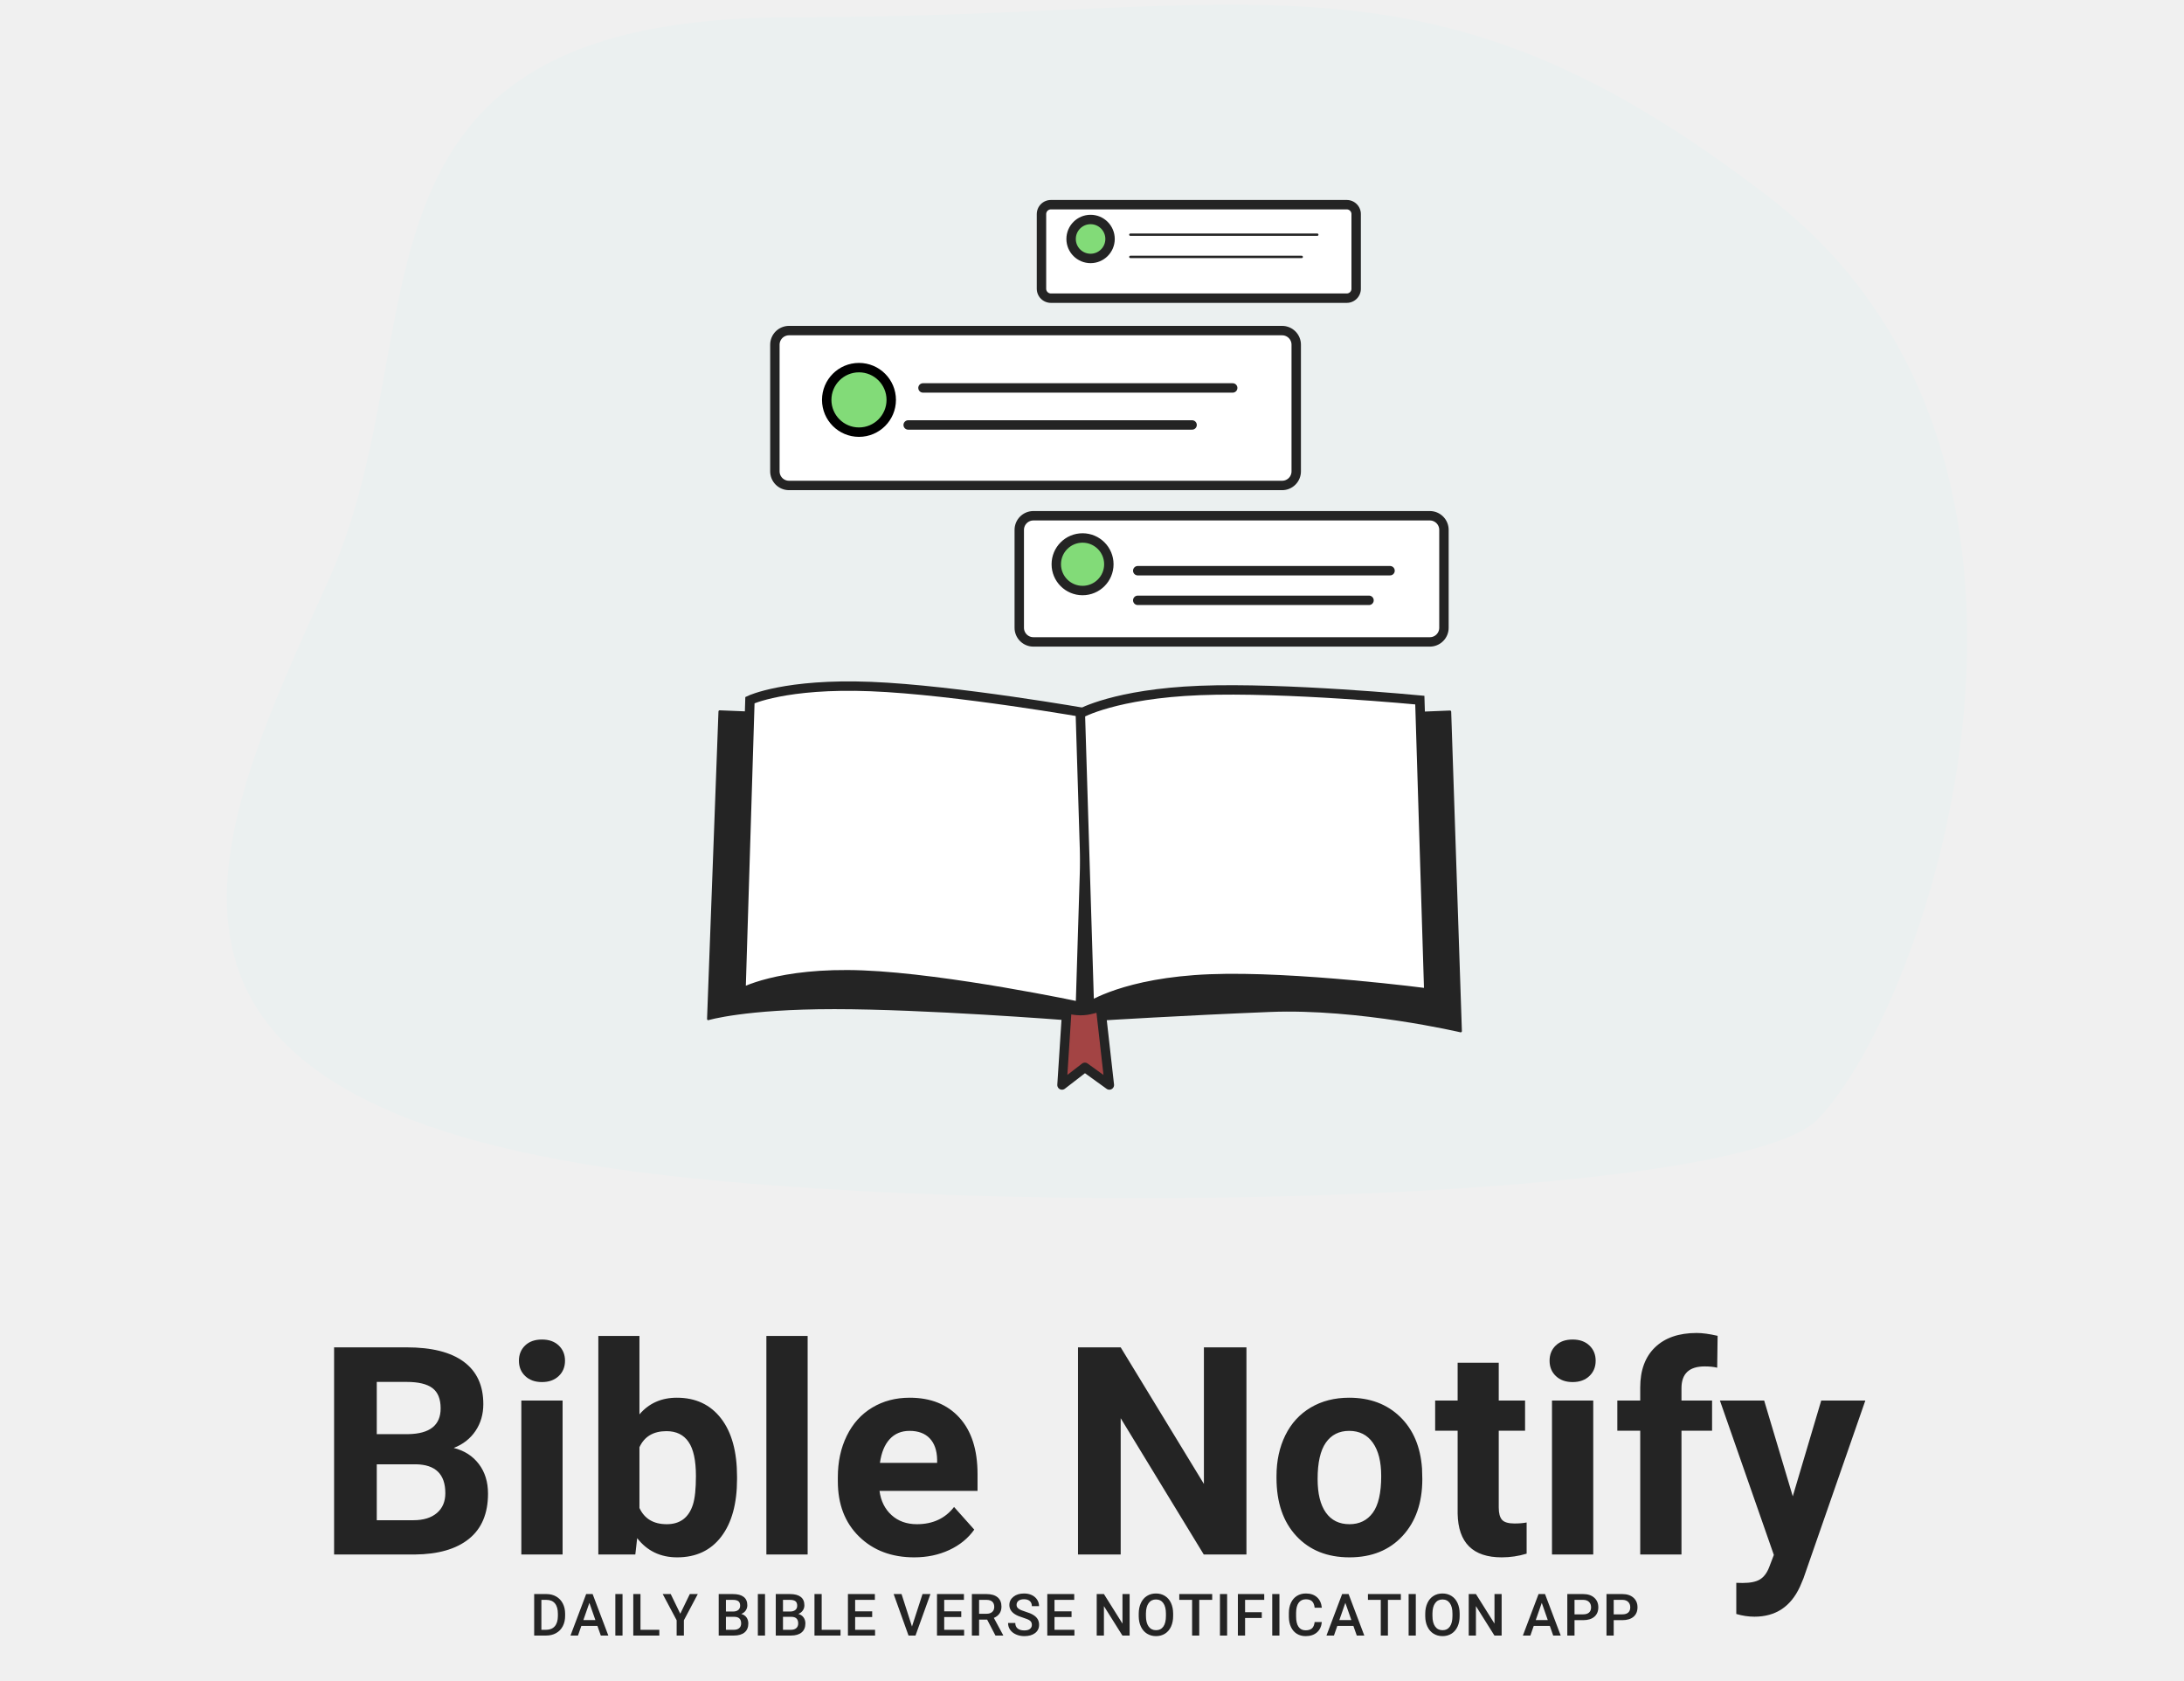
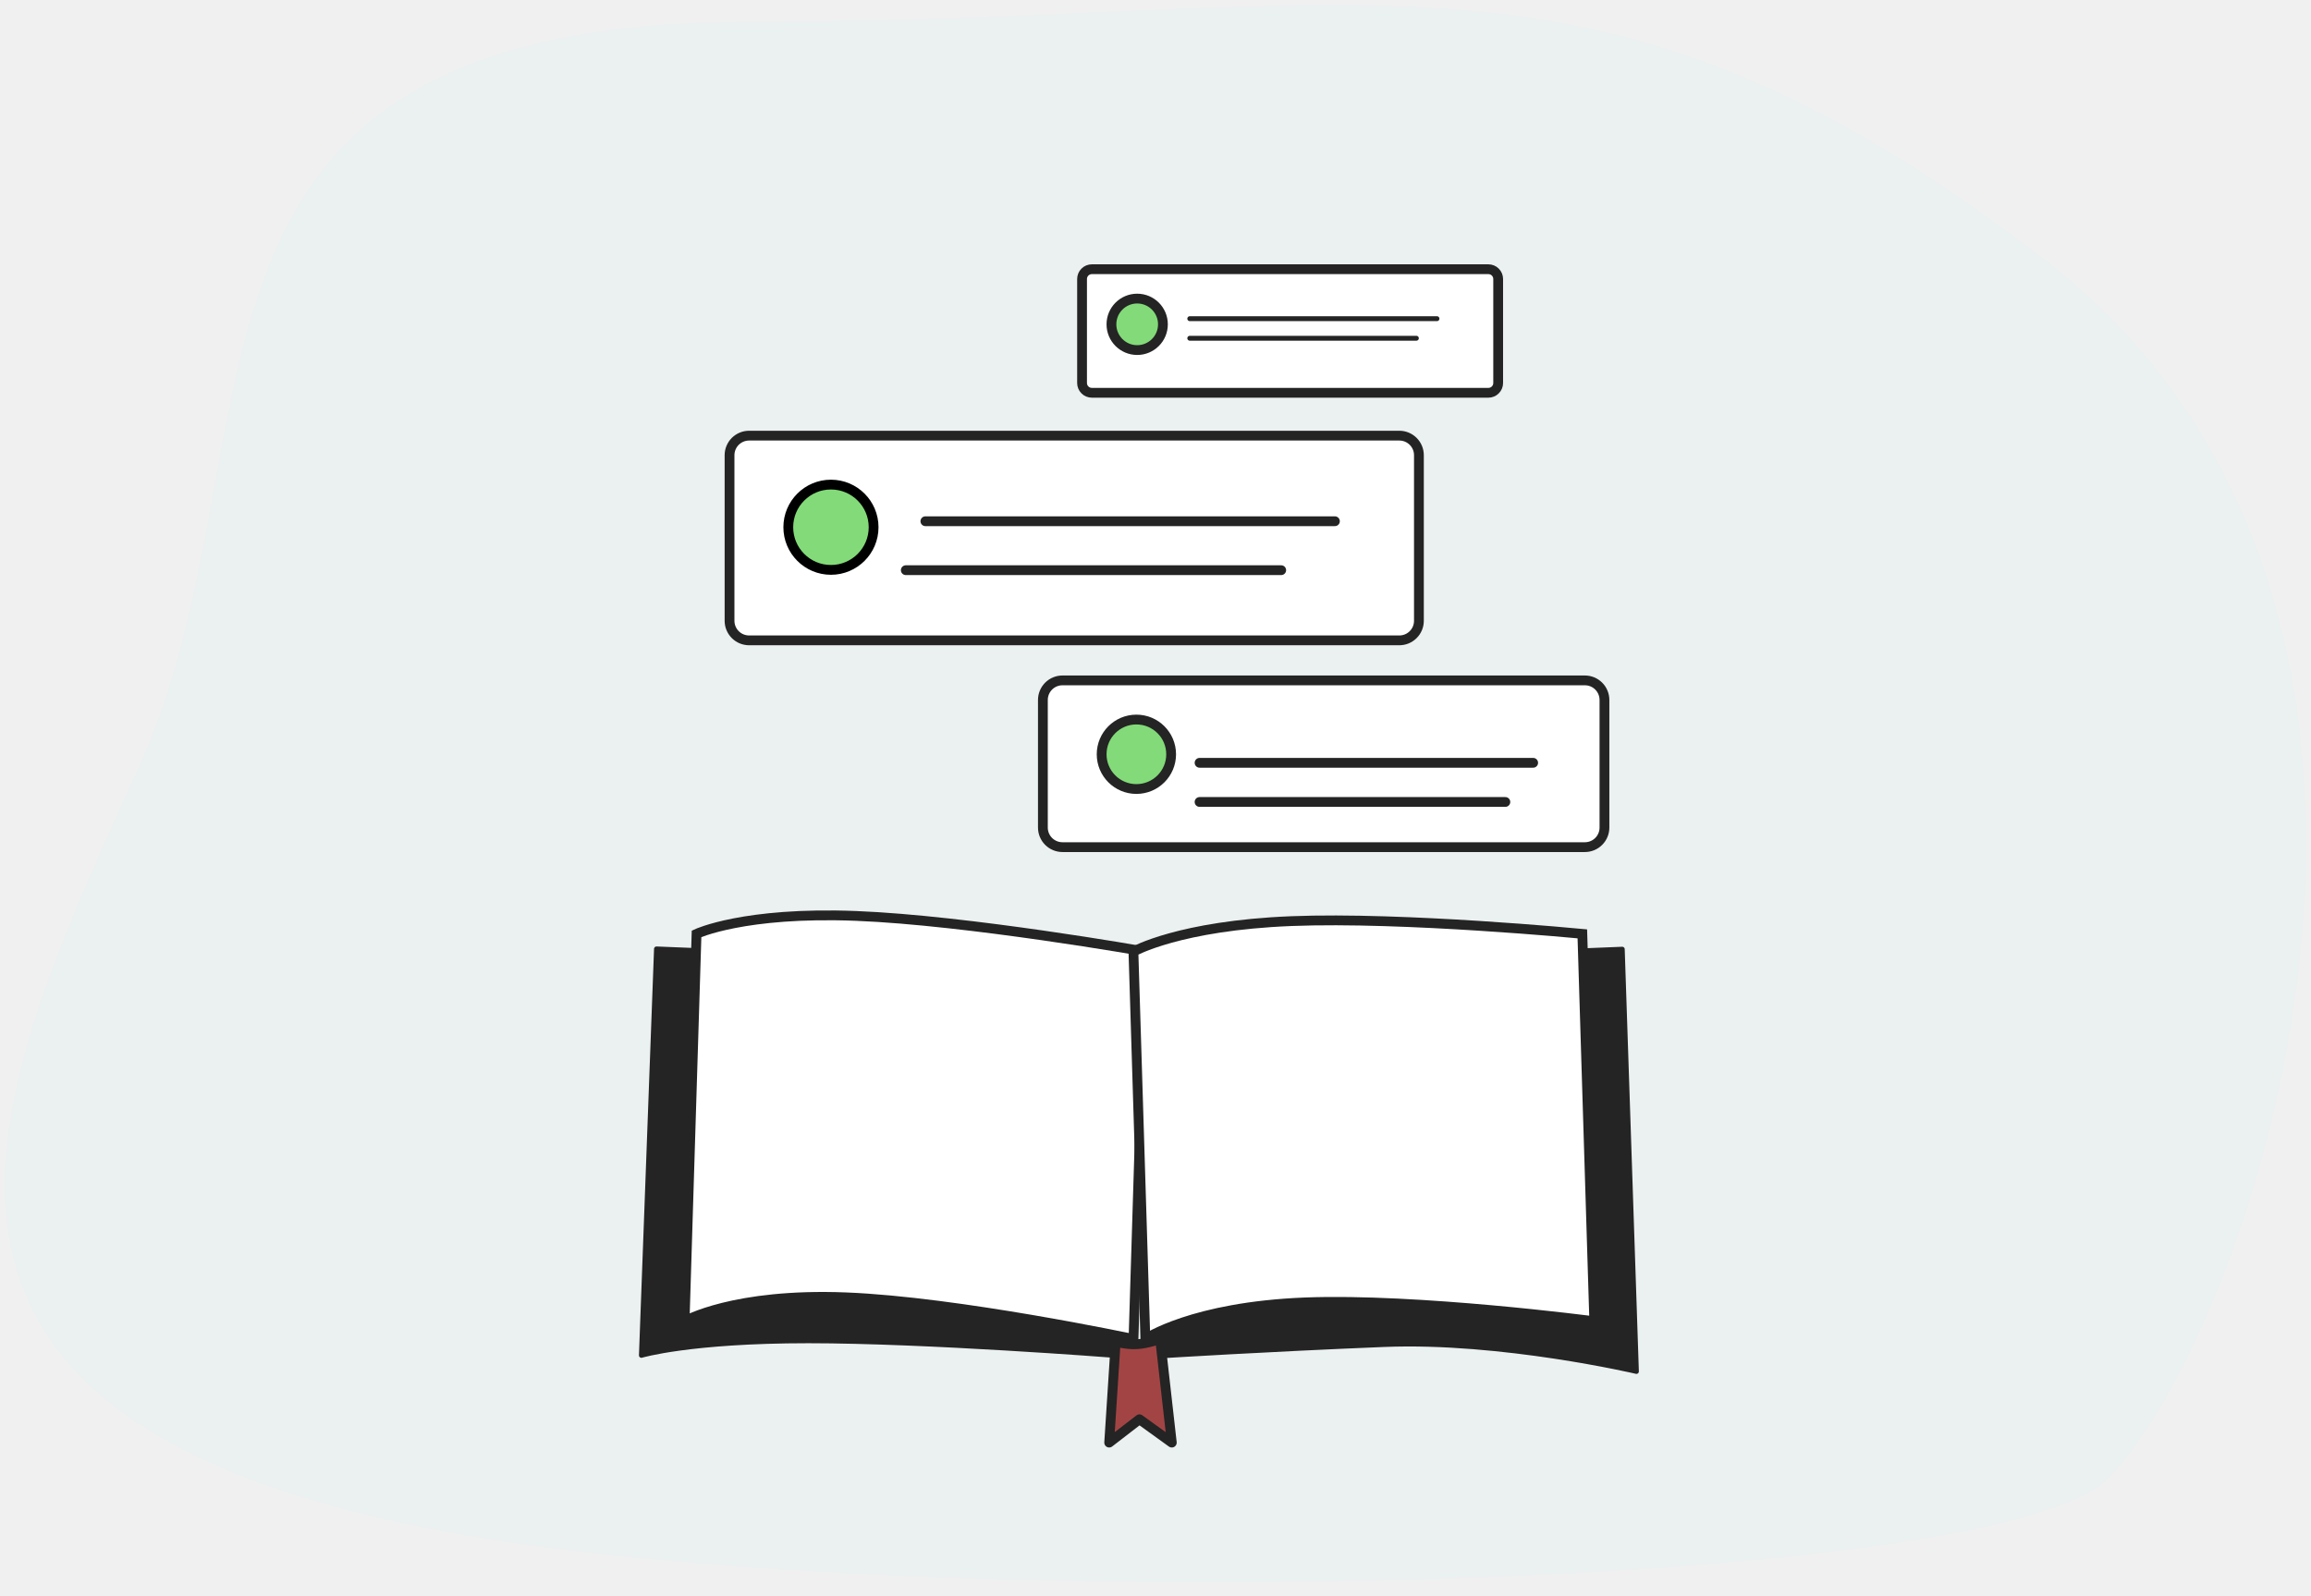
- <svg xmlns="http://www.w3.org/2000/svg" width="464px" height="357px" viewBox="0 0 464 357" version="1.1">
-   <g id="Group-9" transform="translate(1 1)">
-     <g id="Group-6" transform="translate(0 270.6138)">
-       <g fill="#242424" stroke="none" id="DAILY-BIBLE-VERSE-NOTIFICATION-APP" transform="translate(73.12305 63.91626)">
-         <path d="M144.694 8.743Q145.103 9.058 145.103 9.64Q145.103 10.172 144.7 10.496Q144.298 10.82 143.498 10.82Q142.572 10.82 142.076 10.409Q141.579 9.997 141.579 9.246L140.047 9.246Q140.047 10.075 140.492 10.699Q140.937 11.323 141.74 11.677Q142.542 12.031 143.498 12.031Q144.945 12.031 145.79 11.38Q146.635 10.729 146.635 9.627Q146.635 8.949 146.344 8.444Q146.053 7.938 145.43 7.548Q144.806 7.157 143.777 6.851Q142.748 6.546 142.3 6.222Q141.852 5.898 141.852 5.413Q141.852 4.838 142.266 4.517Q142.681 4.196 143.432 4.196Q144.237 4.196 144.67 4.587Q145.103 4.977 145.103 5.668L146.629 5.668Q146.629 4.905 146.217 4.278Q145.805 3.651 145.085 3.312Q144.364 2.973 143.444 2.973Q142.057 2.973 141.189 3.664Q140.32 4.354 140.32 5.419Q140.32 6.636 141.525 7.393Q142.154 7.787 143.22 8.108Q144.286 8.429 144.694 8.743ZM175.117 7.732Q175.117 9.028 174.669 10.006Q174.221 10.984 173.389 11.507Q172.556 12.031 171.472 12.031Q170.401 12.031 169.562 11.507Q168.723 10.984 168.266 10.015Q167.809 9.046 167.803 7.781L167.803 7.284Q167.803 5.995 168.26 5.008Q168.717 4.021 169.55 3.497Q170.382 2.973 171.46 2.973Q172.538 2.973 173.37 3.491Q174.203 4.009 174.657 4.98Q175.111 5.952 175.117 7.242L175.117 7.732ZM205.665 11.241Q206.573 10.451 206.706 9.04L205.181 9.04Q205.06 9.985 204.605 10.39Q204.151 10.796 203.249 10.796Q202.262 10.796 201.751 10.044Q201.239 9.293 201.239 7.863L201.239 7.081Q201.251 5.669 201.787 4.939Q202.323 4.208 203.322 4.208Q204.182 4.208 204.627 4.629Q205.072 5.05 205.181 6.001L206.706 6.001Q206.561 4.554 205.671 3.763Q204.781 2.973 203.322 2.973Q202.238 2.973 201.412 3.488Q200.585 4.003 200.143 4.953Q199.701 5.904 199.701 7.151L199.701 7.974Q199.719 9.191 200.155 10.112Q200.591 11.032 201.393 11.532Q202.196 12.031 203.249 12.031Q204.757 12.031 205.665 11.241ZM235.54 10.006Q235.988 9.028 235.988 7.732L235.988 7.242Q235.982 5.952 235.528 4.98Q235.074 4.009 234.242 3.491Q233.409 2.973 232.331 2.973Q231.254 2.973 230.421 3.497Q229.589 4.021 229.132 5.008Q228.674 5.995 228.674 7.284L228.674 7.781Q228.68 9.046 229.138 10.015Q229.595 10.984 230.433 11.507Q231.272 12.031 232.344 12.031Q233.427 12.031 234.26 11.507Q235.092 10.984 235.54 10.006ZM39.365 3.094L39.365 11.91L41.902 11.91Q43.094 11.91 44.018 11.395Q44.941 10.881 45.441 9.93Q45.94 8.98 45.94 7.726L45.94 7.284Q45.94 6.049 45.444 5.092Q44.947 4.136 44.042 3.615Q43.137 3.094 41.968 3.094L39.365 3.094ZM48.671 11.91L49.386 9.857L52.8 9.857L53.521 11.91L55.12 11.91L51.783 3.094L50.409 3.094L47.079 11.91L48.671 11.91ZM58.135 11.91L56.609 11.91L56.609 3.094L58.135 3.094L58.135 11.91ZM65.952 10.687L61.95 10.687L61.95 3.094L60.418 3.094L60.418 11.91L65.952 11.91L65.952 10.687ZM70.403 7.272L72.431 3.094L74.126 3.094L71.172 8.665L71.172 11.91L69.634 11.91L69.634 8.665L66.673 3.094L68.374 3.094L70.403 7.272ZM78.571 3.094L78.571 11.91L81.786 11.91C82.775 11.91 83.535 11.688 84.066 11.244Q84.862 10.578 84.862 9.337Q84.862 8.586 84.471 8.05Q84.081 7.514 83.366 7.321Q83.996 7.054 84.323 6.57Q84.65 6.085 84.65 5.48Q84.65 4.293 83.869 3.694Q83.088 3.094 81.592 3.094L78.571 3.094ZM88.41 11.91L86.884 11.91L86.884 3.094L88.41 3.094L88.41 11.91ZM90.693 3.094L90.693 11.91L93.908 11.91C94.897 11.91 95.657 11.688 96.188 11.244Q96.984 10.578 96.984 9.337Q96.984 8.586 96.593 8.05Q96.203 7.514 95.488 7.321Q96.118 7.054 96.445 6.57Q96.772 6.085 96.772 5.48Q96.772 4.293 95.991 3.694Q95.21 3.094 93.714 3.094L90.693 3.094ZM100.448 10.687L104.45 10.687L104.45 11.91L98.916 11.91L98.916 3.094L100.448 3.094L100.448 10.687ZM107.556 7.974L111.177 7.974L111.177 6.764L107.556 6.764L107.556 4.33L111.746 4.33L111.746 3.094L106.024 3.094L106.024 11.91L111.788 11.91L111.788 10.687L107.556 10.687L107.556 7.974ZM119.63 9.991L121.87 3.094L123.553 3.094L120.38 11.91L118.897 11.91L115.736 3.094L117.414 3.094L119.63 9.991ZM126.478 7.974L130.099 7.974L130.099 6.764L126.478 6.764L126.478 4.33L130.668 4.33L130.668 3.094L124.946 3.094L124.946 11.91L130.71 11.91L130.71 10.687L126.478 10.687L126.478 7.974ZM135.597 8.519L133.889 8.519L133.889 11.91L132.357 11.91L132.357 3.094L135.457 3.094Q136.983 3.094 137.813 3.779Q138.642 4.464 138.642 5.761Q138.642 6.645 138.215 7.242Q137.788 7.839 137.026 8.16L139.005 11.831L139.005 11.91L137.365 11.91L135.597 8.519ZM153.531 7.974L149.911 7.974L149.911 10.687L154.143 10.687L154.143 11.91L148.379 11.91L148.379 3.094L154.101 3.094L154.101 4.33L149.911 4.33L149.911 6.764L153.531 6.764L153.531 7.974ZM164.339 11.91L165.871 11.91L165.871 3.094L164.352 3.094L164.352 9.373L160.41 3.094L158.878 3.094L158.878 11.91L160.41 11.91L160.41 5.656L164.339 11.91ZM180.664 4.33L183.412 4.33L183.412 3.094L176.419 3.094L176.419 4.33L179.144 4.33L179.144 11.91L180.664 11.91L180.664 4.33ZM186.586 11.91L185.06 11.91L185.06 3.094L186.586 3.094L186.586 11.91ZM190.4 8.174L193.948 8.174L193.948 6.951L190.4 6.951L190.4 4.33L194.469 4.33L194.469 3.094L188.869 3.094L188.869 11.91L190.4 11.91L190.4 8.174ZM197.697 11.91L196.171 11.91L196.171 3.094L197.697 3.094L197.697 11.91ZM213.409 9.857L209.994 9.857L209.28 11.91L207.688 11.91L211.018 3.094L212.392 3.094L215.728 11.91L214.13 11.91L213.409 9.857ZM220.748 4.33L223.497 4.33L223.497 3.094L216.504 3.094L216.504 4.33L219.228 4.33L219.228 11.91L220.748 11.91L220.748 4.33ZM226.67 11.91L225.144 11.91L225.144 3.094L226.67 3.094L226.67 11.91ZM244.907 11.91L243.376 11.91L239.446 5.656L239.446 11.91L237.914 11.91L237.914 3.094L239.446 3.094L243.388 9.373L243.388 3.094L244.907 3.094L244.907 11.91ZM251.725 9.857L255.14 9.857L255.861 11.91L257.459 11.91L254.123 3.094L252.749 3.094L249.419 11.91L251.011 11.91L251.725 9.857ZM260.39 8.64L260.39 11.91L258.858 11.91L258.858 3.094L262.231 3.094Q263.708 3.094 264.577 3.864Q265.446 4.634 265.446 5.901Q265.446 7.198 264.595 7.919Q263.744 8.64 262.212 8.64L260.39 8.64ZM268.716 11.91L268.716 8.64L270.538 8.64Q272.07 8.64 272.921 7.919Q273.771 7.198 273.771 5.901Q273.771 4.634 272.902 3.864Q272.034 3.094 270.556 3.094L267.184 3.094L267.184 11.91L268.716 11.91ZM173.585 7.272Q173.585 5.807 173.031 5.026Q172.477 4.245 171.46 4.245Q170.467 4.245 169.907 5.023Q169.347 5.801 169.335 7.224L169.335 7.732Q169.335 9.185 169.901 9.979Q170.467 10.772 171.472 10.772Q172.489 10.772 173.037 9.997Q173.585 9.222 173.585 7.732L173.585 7.272ZM233.903 5.026Q234.457 5.807 234.457 7.272L234.457 7.732Q234.457 9.222 233.909 9.997Q233.361 10.772 232.344 10.772Q231.338 10.772 230.772 9.979Q230.206 9.185 230.206 7.732L230.206 7.224Q230.218 5.801 230.778 5.023Q231.338 4.245 232.331 4.245Q233.349 4.245 233.903 5.026ZM40.897 10.687L40.897 4.33L41.968 4.33Q43.155 4.33 43.779 5.086Q44.402 5.843 44.402 7.278L44.402 7.769Q44.39 9.179 43.745 9.933Q43.1 10.687 41.896 10.687L40.897 10.687ZM81.604 6.806L80.103 6.806L80.103 4.33L81.592 4.33Q82.379 4.33 82.752 4.62Q83.124 4.911 83.124 5.565Q83.124 6.158 82.721 6.482Q82.319 6.806 81.604 6.806ZM93.727 6.806L92.225 6.806L92.225 4.33L93.714 4.33Q94.501 4.33 94.874 4.62Q95.246 4.911 95.246 5.565Q95.246 6.158 94.844 6.482Q94.441 6.806 93.727 6.806ZM133.889 7.284L135.463 7.284Q136.238 7.284 136.674 6.894Q137.11 6.503 137.11 5.825Q137.11 5.117 136.708 4.729Q136.305 4.342 135.506 4.33L133.889 4.33L133.889 7.284ZM260.39 7.405L262.231 7.405Q263.048 7.405 263.478 7.021Q263.908 6.636 263.908 5.91Q263.908 5.195 263.472 4.769Q263.036 4.342 262.273 4.33L260.39 4.33L260.39 7.405ZM270.556 7.405L268.716 7.405L268.716 4.33L270.599 4.33Q271.362 4.342 271.797 4.769Q272.233 5.195 272.233 5.91Q272.233 6.636 271.803 7.021Q271.374 7.405 270.556 7.405ZM51.093 4.965L52.371 8.622L49.816 8.622L51.093 4.965ZM211.702 4.965L210.424 8.622L212.979 8.622L211.702 4.965ZM254.71 8.622L252.155 8.622L253.433 4.965L254.71 8.622ZM80.103 10.687L80.103 7.932L81.931 7.932Q83.336 7.962 83.336 9.337Q83.336 9.973 82.93 10.33Q82.525 10.687 81.804 10.687L80.103 10.687ZM92.225 10.687L92.225 7.932L94.053 7.932Q95.458 7.962 95.458 9.337Q95.458 9.973 95.052 10.33Q94.647 10.687 93.926 10.687L92.225 10.687Z" />
+ <svg xmlns="http://www.w3.org/2000/svg" width="236px" height="163px" viewBox="0 0 236 163" version="1.1">
+   <g id="Group-18" transform="translate(0.5 0.5)">
+     <path d="M13.647 77.896C29.015 44.005 12.407 1.707 76.221 1.707C140.035 1.707 162.019 -9.6 208.26 25.99C254.501 61.58 229.871 134.901 214.875 150.442C203.31 162.427 93.808 164.178 48.104 156.513C-17.778 145.464 -1.72 111.786 13.647 77.896Z" id="Rectangle-16" fill="#EBF0F0" fill-rule="evenodd" stroke="none" />
+     <g id="Group-17" transform="translate(65 27)">
+       <g id="Group-10" transform="translate(0 66)">
+         <path d="M1.541 3.431L49.471 5.374L48.281 44.947C48.281 44.947 29.141 43.458 17.037 43.458C4.933 43.458 1.27046e-06 44.947 1.27046e-06 44.947L1.541 3.431Z" id="Rectangle-15" fill="#242424" fill-rule="evenodd" stroke="#242424" stroke-width="0.5" stroke-linecap="round" stroke-linejoin="round" />
+         <path d="M52.235 5.402L73.206 4.552L100.166 3.459L101.611 46.59C101.611 46.59 87.825 43.354 75.843 43.84C63.86 44.326 53.425 44.975 53.425 44.975L52.235 5.402Z" id="Rectangle-15-Copy" fill="#242424" fill-rule="evenodd" stroke="#242424" stroke-width="0.5" stroke-linejoin="round" />
+         <path d="M5.632 1.891C5.632 1.891 10.468 -0.394 21.928 0.06C33.389 0.513 51.474 3.705 51.474 3.705L50.254 43.278C50.254 43.278 32.34 39.474 20.879 39.02C9.419 38.567 4.412 41.464 4.412 41.464L5.632 1.891Z" id="Rectangle-12" fill="#FFFFFF" fill-rule="evenodd" stroke="#242424" stroke-width="1" />
+         <path d="M50.246 3.705C50.246 3.705 54.93 1.043 66.39 0.59C77.851 0.136 96.088 1.891 96.088 1.891L97.308 41.464C97.308 41.464 79.203 39.085 67.742 39.539C56.282 39.992 51.466 43.278 51.466 43.278L50.246 3.705Z" id="Rectangle-12-Copy" fill="#FFFFFF" fill-rule="evenodd" stroke="#242424" stroke-width="1" />
+         <path d="M48.437 43.551C48.437 43.551 49.502 43.875 50.635 43.805C51.767 43.735 52.969 43.271 52.969 43.271L54.164 53.859L50.86 51.475L47.77 53.859L48.437 43.551Z" id="Rectangle-13" fill="#A34444" fill-rule="evenodd" stroke="#242424" stroke-width="1" stroke-linejoin="round" />
      </g>
-       <g fill="#242424" stroke="none" id="Bible-Notify">
-         <path d="M347.473 58.61L347.473 32.314L342.607 32.314L342.607 25.907L347.473 25.907L347.473 23.126Q347.473 17.625 350.632 14.588Q353.79 11.55 359.472 11.55Q361.286 11.55 363.915 12.155L363.825 18.925Q362.737 18.653 361.165 18.653Q356.238 18.653 356.238 23.277L356.238 25.907L362.737 25.907L362.737 32.314L356.238 32.314L356.238 58.61L347.473 58.61ZM152.233 54.817Q155.588 50.419 155.588 42.561L155.588 42.077Q155.588 34.098 152.188 29.7Q148.787 25.302 142.803 25.302Q137.876 25.302 134.854 28.839L134.854 12.185L126.119 12.185L126.119 58.61L133.977 58.61L134.37 55.134Q137.544 59.214 142.863 59.214Q148.878 59.214 152.233 54.817ZM170.587 58.61L161.821 58.61L161.821 12.185L170.587 12.185L170.587 58.61ZM109.247 17.444Q109.247 15.479 110.561 14.21Q111.876 12.941 114.143 12.941Q116.38 12.941 117.709 14.21Q119.039 15.479 119.039 17.444Q119.039 19.439 117.694 20.708Q116.349 21.978 114.143 21.978Q111.937 21.978 110.592 20.708Q109.247 19.439 109.247 17.444ZM329.528 14.21Q328.213 15.479 328.213 17.444Q328.213 19.439 329.558 20.708Q330.903 21.978 333.109 21.978Q335.316 21.978 336.661 20.708Q338.006 19.439 338.006 17.444Q338.006 15.479 336.676 14.21Q335.346 12.941 333.109 12.941Q330.843 12.941 329.528 14.21ZM69.978 58.61L69.978 14.603L85.392 14.603Q93.402 14.603 97.543 17.671Q101.683 20.738 101.683 26.662Q101.683 29.896 100.021 32.36Q98.359 34.823 95.397 35.972Q98.782 36.818 100.731 39.387Q102.681 41.956 102.681 45.674Q102.681 52.021 98.631 55.285Q94.581 58.549 87.085 58.61L69.978 58.61ZM263.813 58.61L254.746 58.61L237.095 29.655L237.095 58.61L228.027 58.61L228.027 14.603L237.095 14.603L254.776 43.618L254.776 14.603L263.813 14.603L263.813 58.61ZM317.416 17.867L317.416 25.907L323.007 25.907L323.007 32.314L317.416 32.314L317.416 48.636Q317.416 50.449 318.111 51.235Q318.806 52.021 320.771 52.021Q322.221 52.021 323.34 51.809L323.34 58.428Q320.771 59.214 318.05 59.214Q308.862 59.214 308.681 49.935L308.681 32.314L303.905 32.314L303.905 25.907L308.681 25.907L308.681 17.867L317.416 17.867ZM79.045 33.04L85.755 33.04Q92.616 32.919 92.616 27.569Q92.616 24.577 90.878 23.262Q89.14 21.947 85.392 21.947L79.045 21.947L79.045 33.04ZM181.52 54.801Q186.038 59.214 193.232 59.214Q197.312 59.214 200.667 57.658Q204.022 56.101 205.987 53.321L201.695 48.515Q198.854 52.172 193.806 52.172Q190.542 52.172 188.411 50.238Q186.28 48.303 185.857 45.099L206.682 45.099L206.682 41.533Q206.682 33.765 202.828 29.534Q198.974 25.302 192.265 25.302Q187.791 25.302 184.3 27.403Q180.809 29.503 178.905 33.387Q177.001 37.271 177.001 42.198L177.001 43.044Q177.001 50.389 181.52 54.801ZM272.072 33.282Q270.198 37.09 270.198 41.956L270.198 42.349Q270.198 50.147 274.414 54.681Q278.63 59.214 285.703 59.214Q292.776 59.214 296.977 54.666Q301.178 50.117 301.178 42.591L301.118 40.354Q300.634 33.403 296.448 29.352Q292.262 25.302 285.643 25.302Q280.988 25.302 277.467 27.388Q273.946 29.473 272.072 33.282ZM109.76 58.61L109.76 25.907L118.526 25.907L118.526 58.61L109.76 58.61ZM328.727 25.907L328.727 58.61L337.492 58.61L337.492 25.907L328.727 25.907ZM385.926 25.907L379.881 46.248L373.806 25.907L364.406 25.907L375.861 58.7L374.834 61.391Q374.138 63.144 372.914 63.899Q371.69 64.655 369.212 64.655L367.882 64.624L367.882 71.244Q369.846 71.818 371.751 71.818Q378.491 71.818 381.422 65.41L382.148 63.688L395.296 25.907L385.926 25.907ZM188.018 34.105Q189.635 32.345 192.234 32.345Q195.015 32.345 196.526 33.938Q198.038 35.532 198.098 38.447L198.098 39.145L185.948 39.145Q186.401 35.866 188.018 34.105ZM280.686 49.705Q278.933 47.238 278.933 42.576Q278.933 37.339 280.686 34.842Q282.439 32.345 285.643 32.345Q288.877 32.345 290.66 34.857Q292.443 37.37 292.443 41.941Q292.443 47.298 290.66 49.735Q288.877 52.172 285.703 52.172Q282.439 52.172 280.686 49.705ZM145.281 34.687Q146.853 36.969 146.853 41.926Q146.853 46.006 146.218 48.001Q144.889 52.172 140.657 52.172Q136.456 52.172 134.854 48.726L134.854 35.821Q136.426 32.405 140.597 32.405Q143.71 32.405 145.281 34.687ZM79.045 39.447L79.045 51.326L86.813 51.326Q90.017 51.326 91.815 49.799Q93.613 48.273 93.613 45.583Q93.613 39.538 87.357 39.447L79.045 39.447Z" />
+       <g id="Group-15" transform="translate(9 17)">
+         <path d="M1.999 0L68.401 0Q68.499 0 68.597 0.01Q68.695 0.019 68.791 0.038Q68.887 0.058 68.981 0.086Q69.075 0.115 69.166 0.152Q69.257 0.19 69.343 0.236Q69.43 0.282 69.511 0.337Q69.593 0.391 69.669 0.454Q69.745 0.516 69.814 0.585Q69.884 0.655 69.946 0.731Q70.008 0.807 70.063 0.888Q70.118 0.97 70.164 1.057Q70.21 1.143 70.248 1.234Q70.285 1.325 70.314 1.419Q70.342 1.513 70.362 1.609Q70.381 1.705 70.39 1.803Q70.4 1.901 70.4 1.999L70.4 18.912Q70.4 19.01 70.39 19.108Q70.381 19.206 70.362 19.302Q70.342 19.398 70.314 19.492Q70.285 19.586 70.248 19.677Q70.21 19.768 70.164 19.854Q70.118 19.941 70.063 20.023Q70.008 20.104 69.946 20.18Q69.884 20.256 69.814 20.325Q69.745 20.395 69.669 20.457Q69.593 20.52 69.511 20.574Q69.43 20.629 69.343 20.675Q69.257 20.721 69.166 20.759Q69.075 20.796 68.981 20.825Q68.887 20.853 68.791 20.872Q68.695 20.892 68.597 20.901Q68.499 20.911 68.401 20.911L1.999 20.911Q1.901 20.911 1.803 20.901Q1.705 20.892 1.609 20.872Q1.513 20.853 1.419 20.825Q1.325 20.796 1.234 20.759Q1.143 20.721 1.057 20.675Q0.97 20.629 0.888 20.574Q0.807 20.52 0.731 20.457Q0.655 20.395 0.585 20.325Q0.516 20.256 0.454 20.18Q0.391 20.104 0.337 20.023Q0.282 19.941 0.236 19.854Q0.19 19.768 0.152 19.677Q0.115 19.586 0.086 19.492Q0.058 19.398 0.038 19.302Q0.019 19.206 0.01 19.108Q0 19.01 0 18.912L0 1.999Q0 1.901 0.01 1.803Q0.019 1.705 0.038 1.609Q0.058 1.513 0.086 1.419Q0.115 1.325 0.152 1.234Q0.19 1.143 0.236 1.057Q0.282 0.97 0.337 0.888Q0.391 0.807 0.454 0.731Q0.516 0.655 0.585 0.585Q0.655 0.516 0.731 0.454Q0.807 0.391 0.888 0.337Q0.97 0.282 1.057 0.236Q1.143 0.19 1.234 0.152Q1.325 0.115 1.419 0.086Q1.513 0.058 1.609 0.038Q1.705 0.019 1.803 0.01Q1.901 0 1.999 0Z" id="Rectangle-17" fill="#FFFFFF" fill-rule="evenodd" stroke="#242424" stroke-width="1" />
+         <g id="Group-14" transform="translate(6 5)">
+           <path d="M0 4.356C0 1.95 1.95 0 4.356 0C6.762 0 8.713 1.95 8.713 4.356C8.713 6.762 6.762 8.713 4.356 8.713C1.95 8.713 0 6.762 0 4.356Z" id="Ellipse" fill="#82DB78" fill-rule="evenodd" stroke="#000000" stroke-width="1" />
+           <path d="M14 3.743L55.822 3.743" id="Line-11" fill="#5ED885" fill-rule="evenodd" stroke="#242424" stroke-width="1" stroke-linecap="round" />
+           <path d="M12 8.743L50.337 8.743" id="Line-2-Copy" fill="#5ED885" fill-rule="evenodd" stroke="#242424" stroke-width="1" stroke-linecap="round" />
+         </g>
      </g>
-     </g>
-     <g id="Group-8" transform="translate(47.2002 0)">
-       <path d="M21.472 122.556C45.651 69.235 19.52 2.685 119.921 2.685C220.323 2.685 254.909 -15.104 327.663 40.891C400.415 96.886 361.664 212.244 338.07 236.696C319.875 255.552 147.591 258.307 75.684 246.247C-27.97 228.864 -2.707 175.877 21.472 122.556Z" id="Rectangle-10" fill="#EBF0F0" fill-rule="evenodd" stroke="none" />
-       <g id="Group-7" transform="translate(102.2666 144.7466)">
-         <path d="M2.424 5.397L77.835 8.455L75.963 70.717C75.963 70.717 45.848 68.374 26.805 68.374C7.762 68.374 1.99886e-06 70.717 1.99886e-06 70.717L2.424 5.397Z" id="Rectangle-15" fill="#242424" fill-rule="evenodd" stroke="#242424" stroke-width="0.5" stroke-linecap="round" stroke-linejoin="round" />
-         <path d="M82.184 8.5L115.178 7.162L157.595 5.442L159.868 73.302C159.868 73.302 138.178 68.211 119.325 68.975C100.473 69.739 84.056 70.761 84.056 70.761L82.184 8.5Z" id="Rectangle-15-Copy" fill="#242424" fill-rule="evenodd" stroke="#242424" stroke-width="0.5" stroke-linejoin="round" />
-         <path d="M8.86 2.975C8.86 2.975 16.47 -0.62 34.5 0.094C52.532 0.807 80.985 5.829 80.985 5.829L79.066 68.091C79.066 68.091 50.881 62.105 32.85 61.392C14.819 60.679 6.941 65.237 6.941 65.237L8.86 2.975Z" id="Rectangle-12" fill="#FFFFFF" fill-rule="evenodd" stroke="#242424" stroke-width="2" />
-         <path d="M79.055 5.829C79.055 5.829 86.424 1.641 104.455 0.928C122.486 0.214 151.179 2.975 151.179 2.975L153.098 65.237C153.098 65.237 124.613 61.494 106.582 62.208C88.551 62.921 80.974 68.091 80.974 68.091L79.055 5.829Z" id="Rectangle-12-Copy" fill="#FFFFFF" fill-rule="evenodd" stroke="#242424" stroke-width="2" />
-         <path d="M76.209 68.52C76.209 68.52 77.883 69.03 79.666 68.92C81.448 68.81 83.339 68.08 83.339 68.08L85.219 84.739L80.021 80.988L75.158 84.739L76.209 68.52Z" id="Rectangle-13" fill="#A34444" fill-rule="evenodd" stroke="#242424" stroke-width="2" stroke-linejoin="round" />
+       <g id="Group-13" transform="translate(45 0)">
+         <path d="M0.999 0L41.495 0Q41.593 0 41.69 0.019Q41.786 0.038 41.877 0.076Q41.968 0.114 42.05 0.168Q42.132 0.223 42.201 0.293Q42.271 0.362 42.325 0.444Q42.38 0.526 42.418 0.617Q42.455 0.708 42.475 0.804Q42.494 0.901 42.494 0.999L42.494 11.623Q42.494 11.721 42.475 11.818Q42.455 11.914 42.418 12.005Q42.38 12.096 42.325 12.178Q42.271 12.26 42.201 12.329Q42.132 12.399 42.05 12.454Q41.968 12.508 41.877 12.546Q41.786 12.584 41.69 12.603Q41.593 12.622 41.495 12.622L0.999 12.622Q0.901 12.622 0.804 12.603Q0.708 12.584 0.617 12.546Q0.526 12.508 0.444 12.454Q0.362 12.399 0.293 12.329Q0.223 12.26 0.168 12.178Q0.114 12.096 0.076 12.005Q0.038 11.914 0.019 11.818Q0 11.721 0 11.623L0 0.999Q0 0.901 0.019 0.804Q0.038 0.708 0.076 0.617Q0.114 0.526 0.168 0.444Q0.223 0.362 0.293 0.293Q0.362 0.223 0.444 0.168Q0.526 0.114 0.617 0.076Q0.708 0.038 0.804 0.019Q0.901 0 0.999 0Z" id="Rectangle-16-Copy-2" fill="#FFFFFF" fill-rule="evenodd" stroke="#242424" stroke-width="1" />
+         <path d="M11 5.052L36.244 5.052" id="Line-2-Copy-4" fill="#5ED885" fill-rule="evenodd" stroke="#242424" stroke-width="0.5" stroke-linecap="round" />
+         <path d="M11 7.052L34.14 7.052" id="Line-2-Copy-5" fill="#5ED885" fill-rule="evenodd" stroke="#242424" stroke-width="0.5" stroke-linecap="round" />
+         <path d="M3 5.63C3 4.177 4.177 3 5.63 3C7.082 3 8.259 4.177 8.259 5.63C8.259 7.082 7.082 8.259 5.63 8.259C4.177 8.259 3 7.082 3 5.63Z" id="Ellipse-Copy-2" fill="#82DB78" fill-rule="evenodd" stroke="#242424" stroke-width="1" />
      </g>
-       <path d="M119.426 69.227L224.19 69.227Q224.338 69.227 224.484 69.241Q224.631 69.256 224.775 69.284Q224.92 69.313 225.061 69.356Q225.202 69.399 225.338 69.455Q225.474 69.511 225.604 69.581Q225.734 69.65 225.856 69.732Q225.979 69.814 226.093 69.908Q226.207 70.001 226.311 70.105Q226.415 70.209 226.509 70.323Q226.602 70.437 226.684 70.56Q226.766 70.682 226.835 70.812Q226.905 70.942 226.961 71.078Q227.017 71.214 227.06 71.355Q227.103 71.496 227.132 71.641Q227.16 71.785 227.175 71.932Q227.189 72.079 227.189 72.226L227.189 99.128Q227.189 99.275 227.175 99.422Q227.16 99.568 227.132 99.713Q227.103 99.857 227.06 99.998Q227.017 100.139 226.961 100.275Q226.905 100.411 226.835 100.541Q226.766 100.671 226.684 100.794Q226.602 100.916 226.509 101.03Q226.415 101.144 226.311 101.248Q226.207 101.352 226.093 101.446Q225.979 101.539 225.856 101.621Q225.734 101.703 225.604 101.773Q225.474 101.842 225.338 101.898Q225.202 101.955 225.061 101.998Q224.92 102.04 224.775 102.069Q224.631 102.098 224.484 102.112Q224.338 102.127 224.19 102.127L119.426 102.127Q119.278 102.127 119.132 102.112Q118.985 102.098 118.841 102.069Q118.696 102.04 118.555 101.998Q118.414 101.955 118.278 101.898Q118.142 101.842 118.012 101.773Q117.882 101.703 117.76 101.621Q117.637 101.539 117.523 101.446Q117.409 101.352 117.305 101.248Q117.201 101.144 117.107 101.03Q117.014 100.916 116.932 100.794Q116.85 100.671 116.781 100.541Q116.711 100.411 116.655 100.275Q116.599 100.139 116.556 99.998Q116.513 99.857 116.484 99.713Q116.456 99.568 116.441 99.422Q116.427 99.275 116.427 99.128L116.427 72.226Q116.427 72.079 116.441 71.932Q116.456 71.785 116.484 71.641Q116.513 71.496 116.556 71.355Q116.599 71.214 116.655 71.078Q116.711 70.942 116.781 70.812Q116.85 70.682 116.932 70.56Q117.014 70.437 117.107 70.323Q117.201 70.209 117.305 70.105Q117.409 70.001 117.523 69.907Q117.637 69.814 117.76 69.732Q117.882 69.65 118.012 69.581Q118.142 69.511 118.278 69.455Q118.414 69.399 118.555 69.356Q118.696 69.313 118.841 69.284Q118.985 69.256 119.132 69.241Q119.278 69.227 119.426 69.227Z" id="Rectangle-11" fill="#FFFFFF" fill-rule="evenodd" stroke="#242424" stroke-width="2" />
-       <path d="M127.439 83.948C127.439 80.162 130.508 77.094 134.294 77.094C138.079 77.094 141.148 80.162 141.148 83.948C141.148 87.733 138.079 90.802 134.294 90.802C130.508 90.802 127.439 87.733 127.439 83.948Z" id="Ellipse" fill="#82DB78" fill-rule="evenodd" stroke="#000000" stroke-width="2" />
-       <path d="M147.893 81.408L213.692 81.408" id="Line-2" fill="#5ED885" fill-rule="evenodd" stroke="#242424" stroke-width="2" stroke-linecap="round" />
-       <path d="M144.747 89.275L205.063 89.275" id="Line-2-Copy" fill="#5ED885" fill-rule="evenodd" stroke="#242424" stroke-width="2" stroke-linecap="round" />
-       <path d="M175.065 42.48L237.924 42.48Q238.023 42.48 238.12 42.49Q238.218 42.499 238.314 42.518Q238.411 42.538 238.505 42.566Q238.599 42.595 238.689 42.632Q238.78 42.67 238.867 42.716Q238.953 42.762 239.035 42.817Q239.117 42.871 239.193 42.934Q239.268 42.996 239.338 43.066Q239.407 43.135 239.47 43.211Q239.532 43.287 239.587 43.368Q239.641 43.45 239.687 43.537Q239.734 43.623 239.771 43.714Q239.809 43.805 239.837 43.899Q239.866 43.993 239.885 44.089Q239.904 44.185 239.914 44.283Q239.923 44.381 239.923 44.479L239.923 60.34Q239.923 60.438 239.914 60.535Q239.904 60.633 239.885 60.73Q239.866 60.826 239.837 60.92Q239.809 61.014 239.771 61.105Q239.734 61.195 239.687 61.282Q239.641 61.368 239.586 61.45Q239.532 61.532 239.47 61.608Q239.407 61.684 239.338 61.753Q239.268 61.822 239.193 61.885Q239.117 61.947 239.035 62.002Q238.953 62.056 238.867 62.102Q238.78 62.149 238.689 62.186Q238.599 62.224 238.505 62.252Q238.411 62.281 238.314 62.3Q238.218 62.319 238.12 62.329Q238.023 62.339 237.924 62.339L175.065 62.339Q174.967 62.339 174.869 62.329Q174.772 62.319 174.675 62.3Q174.579 62.281 174.485 62.252Q174.391 62.224 174.3 62.186Q174.21 62.149 174.123 62.102Q174.036 62.056 173.955 62.002Q173.873 61.947 173.797 61.885Q173.721 61.822 173.652 61.753Q173.582 61.684 173.52 61.608Q173.458 61.532 173.403 61.45Q173.349 61.368 173.302 61.282Q173.256 61.195 173.219 61.105Q173.181 61.014 173.152 60.92Q173.124 60.826 173.105 60.73Q173.086 60.633 173.076 60.535Q173.066 60.438 173.066 60.34L173.066 44.479Q173.066 44.381 173.076 44.283Q173.086 44.185 173.105 44.089Q173.124 43.993 173.152 43.899Q173.181 43.805 173.219 43.714Q173.256 43.623 173.302 43.537Q173.349 43.45 173.403 43.368Q173.458 43.287 173.52 43.211Q173.582 43.135 173.652 43.066Q173.721 42.996 173.797 42.934Q173.873 42.871 173.955 42.817Q174.036 42.762 174.123 42.716Q174.21 42.67 174.3 42.632Q174.391 42.595 174.485 42.566Q174.579 42.538 174.675 42.518Q174.772 42.499 174.869 42.49Q174.967 42.48 175.065 42.48Z" id="Rectangle-16-Copy-2" fill="#FFFFFF" fill-rule="evenodd" stroke="#242424" stroke-width="2" />
-       <path d="M179.36 49.763C179.36 47.478 181.213 45.626 183.498 45.626C185.782 45.626 187.635 47.478 187.635 49.763C187.635 52.048 185.782 53.901 183.498 53.901C181.213 53.901 179.36 52.048 179.36 49.763Z" id="Ellipse-Copy-2" fill="#82DB78" fill-rule="evenodd" stroke="#242424" stroke-width="2" />
-       <path d="M191.947 48.855L231.664 48.855" id="Line-2-Copy-4" fill="#5ED885" fill-rule="evenodd" stroke="#242424" stroke-width="0.5" stroke-linecap="round" />
-       <path d="M191.947 53.575L228.355 53.575" id="Line-2-Copy-5" fill="#5ED885" fill-rule="evenodd" stroke="#242424" stroke-width="0.5" stroke-linecap="round" />
-       <path d="M171.346 108.56L255.573 108.56Q255.72 108.56 255.867 108.575Q256.014 108.589 256.158 108.618Q256.303 108.646 256.444 108.689Q256.585 108.732 256.721 108.788Q256.857 108.845 256.987 108.914Q257.117 108.984 257.239 109.065Q257.362 109.147 257.476 109.241Q257.59 109.334 257.694 109.438Q257.798 109.543 257.891 109.657Q257.985 109.77 258.067 109.893Q258.148 110.015 258.218 110.145Q258.287 110.275 258.344 110.411Q258.4 110.547 258.443 110.688Q258.486 110.829 258.514 110.974Q258.543 111.118 258.558 111.265Q258.572 111.412 258.572 111.559L258.572 132.361Q258.572 132.508 258.558 132.655Q258.543 132.801 258.514 132.946Q258.486 133.09 258.443 133.231Q258.4 133.372 258.344 133.508Q258.287 133.645 258.218 133.774Q258.148 133.904 258.067 134.027Q257.985 134.149 257.891 134.263Q257.798 134.377 257.694 134.481Q257.59 134.586 257.476 134.679Q257.362 134.772 257.239 134.854Q257.117 134.936 256.987 135.006Q256.857 135.075 256.721 135.131Q256.585 135.188 256.444 135.231Q256.303 135.273 256.158 135.302Q256.014 135.331 255.867 135.345Q255.72 135.36 255.573 135.36L171.346 135.36Q171.198 135.36 171.052 135.345Q170.905 135.331 170.761 135.302Q170.616 135.273 170.475 135.231Q170.334 135.188 170.198 135.131Q170.062 135.075 169.932 135.006Q169.802 134.936 169.68 134.854Q169.557 134.772 169.443 134.679Q169.329 134.586 169.225 134.481Q169.121 134.377 169.027 134.263Q168.934 134.149 168.852 134.027Q168.77 133.904 168.701 133.774Q168.631 133.645 168.575 133.508Q168.519 133.372 168.476 133.231Q168.433 133.09 168.404 132.946Q168.376 132.801 168.361 132.655Q168.347 132.508 168.347 132.361L168.347 111.559Q168.347 111.412 168.361 111.265Q168.376 111.118 168.404 110.974Q168.433 110.829 168.476 110.688Q168.519 110.548 168.575 110.411Q168.631 110.275 168.701 110.145Q168.77 110.015 168.852 109.893Q168.934 109.77 169.027 109.657Q169.121 109.543 169.225 109.438Q169.329 109.334 169.443 109.241Q169.557 109.147 169.68 109.065Q169.802 108.984 169.932 108.914Q170.062 108.845 170.198 108.788Q170.334 108.732 170.475 108.689Q170.616 108.646 170.761 108.618Q170.905 108.589 171.052 108.575Q171.198 108.56 171.346 108.56Z" id="Rectangle-16-Copy-3" fill="#FFFFFF" fill-rule="evenodd" stroke="#242424" stroke-width="2" />
-       <path d="M176.213 118.863C176.213 115.78 178.713 113.28 181.796 113.28C184.88 113.28 187.379 115.78 187.379 118.863C187.379 121.947 184.88 124.447 181.796 124.447C178.713 124.447 176.213 121.947 176.213 118.863Z" id="Ellipse-Copy-3" fill="#82DB78" fill-rule="evenodd" stroke="#242424" stroke-width="2" />
-       <path d="M193.52 120.233L247.119 120.233" id="Line-2-Copy-6" fill="#82DB78" fill-rule="evenodd" stroke="#242424" stroke-width="2" stroke-linecap="round" />
-       <path d="M193.52 126.527L242.652 126.527" id="Line-2-Copy-7" fill="#82DB78" fill-rule="evenodd" stroke="#242424" stroke-width="2" stroke-linecap="round" />
+       <g id="Group-16" transform="translate(41 42)">
+         <path d="M1.999 0L55.348 0Q55.446 0 55.544 0.01Q55.641 0.019 55.738 0.038Q55.834 0.058 55.928 0.086Q56.022 0.115 56.113 0.152Q56.203 0.19 56.29 0.236Q56.377 0.282 56.458 0.337Q56.54 0.391 56.616 0.454Q56.692 0.516 56.761 0.585Q56.831 0.655 56.893 0.731Q56.955 0.807 57.01 0.888Q57.064 0.97 57.111 1.057Q57.157 1.143 57.194 1.234Q57.232 1.325 57.261 1.419Q57.289 1.513 57.308 1.609Q57.327 1.705 57.337 1.803Q57.347 1.901 57.347 1.999L57.347 15.035Q57.347 15.133 57.337 15.231Q57.327 15.328 57.308 15.425Q57.289 15.521 57.261 15.615Q57.232 15.709 57.194 15.8Q57.157 15.89 57.111 15.977Q57.064 16.064 57.01 16.145Q56.955 16.227 56.893 16.303Q56.831 16.379 56.761 16.448Q56.692 16.518 56.616 16.58Q56.54 16.642 56.458 16.697Q56.377 16.751 56.29 16.798Q56.203 16.844 56.113 16.881Q56.022 16.919 55.928 16.948Q55.834 16.976 55.738 16.995Q55.641 17.014 55.544 17.024Q55.446 17.034 55.348 17.034L1.999 17.034Q1.901 17.034 1.803 17.024Q1.705 17.014 1.609 16.995Q1.513 16.976 1.419 16.948Q1.325 16.919 1.234 16.881Q1.143 16.844 1.057 16.798Q0.97 16.751 0.888 16.697Q0.807 16.642 0.731 16.58Q0.655 16.518 0.585 16.448Q0.516 16.379 0.454 16.303Q0.391 16.227 0.337 16.145Q0.282 16.064 0.236 15.977Q0.19 15.89 0.152 15.8Q0.115 15.709 0.086 15.615Q0.058 15.521 0.038 15.425Q0.019 15.328 0.01 15.231Q0 15.133 0 15.035L0 1.999Q0 1.901 0.01 1.803Q0.019 1.705 0.038 1.609Q0.058 1.513 0.086 1.419Q0.115 1.325 0.152 1.234Q0.19 1.143 0.236 1.057Q0.282 0.97 0.337 0.888Q0.391 0.807 0.454 0.731Q0.516 0.655 0.585 0.585Q0.655 0.516 0.731 0.454Q0.807 0.391 0.888 0.337Q0.97 0.282 1.057 0.236Q1.143 0.19 1.234 0.152Q1.325 0.115 1.419 0.086Q1.513 0.058 1.609 0.038Q1.705 0.019 1.803 0.01Q1.901 0 1.999 0L1.999 0Z" id="Rectangle-16-Copy-3" fill="#FFFFFF" fill-rule="evenodd" stroke="#242424" stroke-width="1" />
+         <path d="M6 7.549C6 5.589 7.589 4 9.549 4C11.509 4 13.097 5.589 13.097 7.549C13.097 9.509 11.509 11.097 9.549 11.097C7.589 11.097 6 9.509 6 7.549Z" id="Ellipse-Copy-3" fill="#82DB78" fill-rule="evenodd" stroke="#242424" stroke-width="1" />
+         <path d="M16 8.419L50.067 8.419" id="Line-2-Copy-6" fill="#82DB78" fill-rule="evenodd" stroke="#242424" stroke-width="1" stroke-linecap="round" />
+         <path d="M16 12.419L47.228 12.419" id="Line-2-Copy-7" fill="#82DB78" fill-rule="evenodd" stroke="#242424" stroke-width="1" stroke-linecap="round" />
+       </g>
    </g>
  </g>
</svg>
